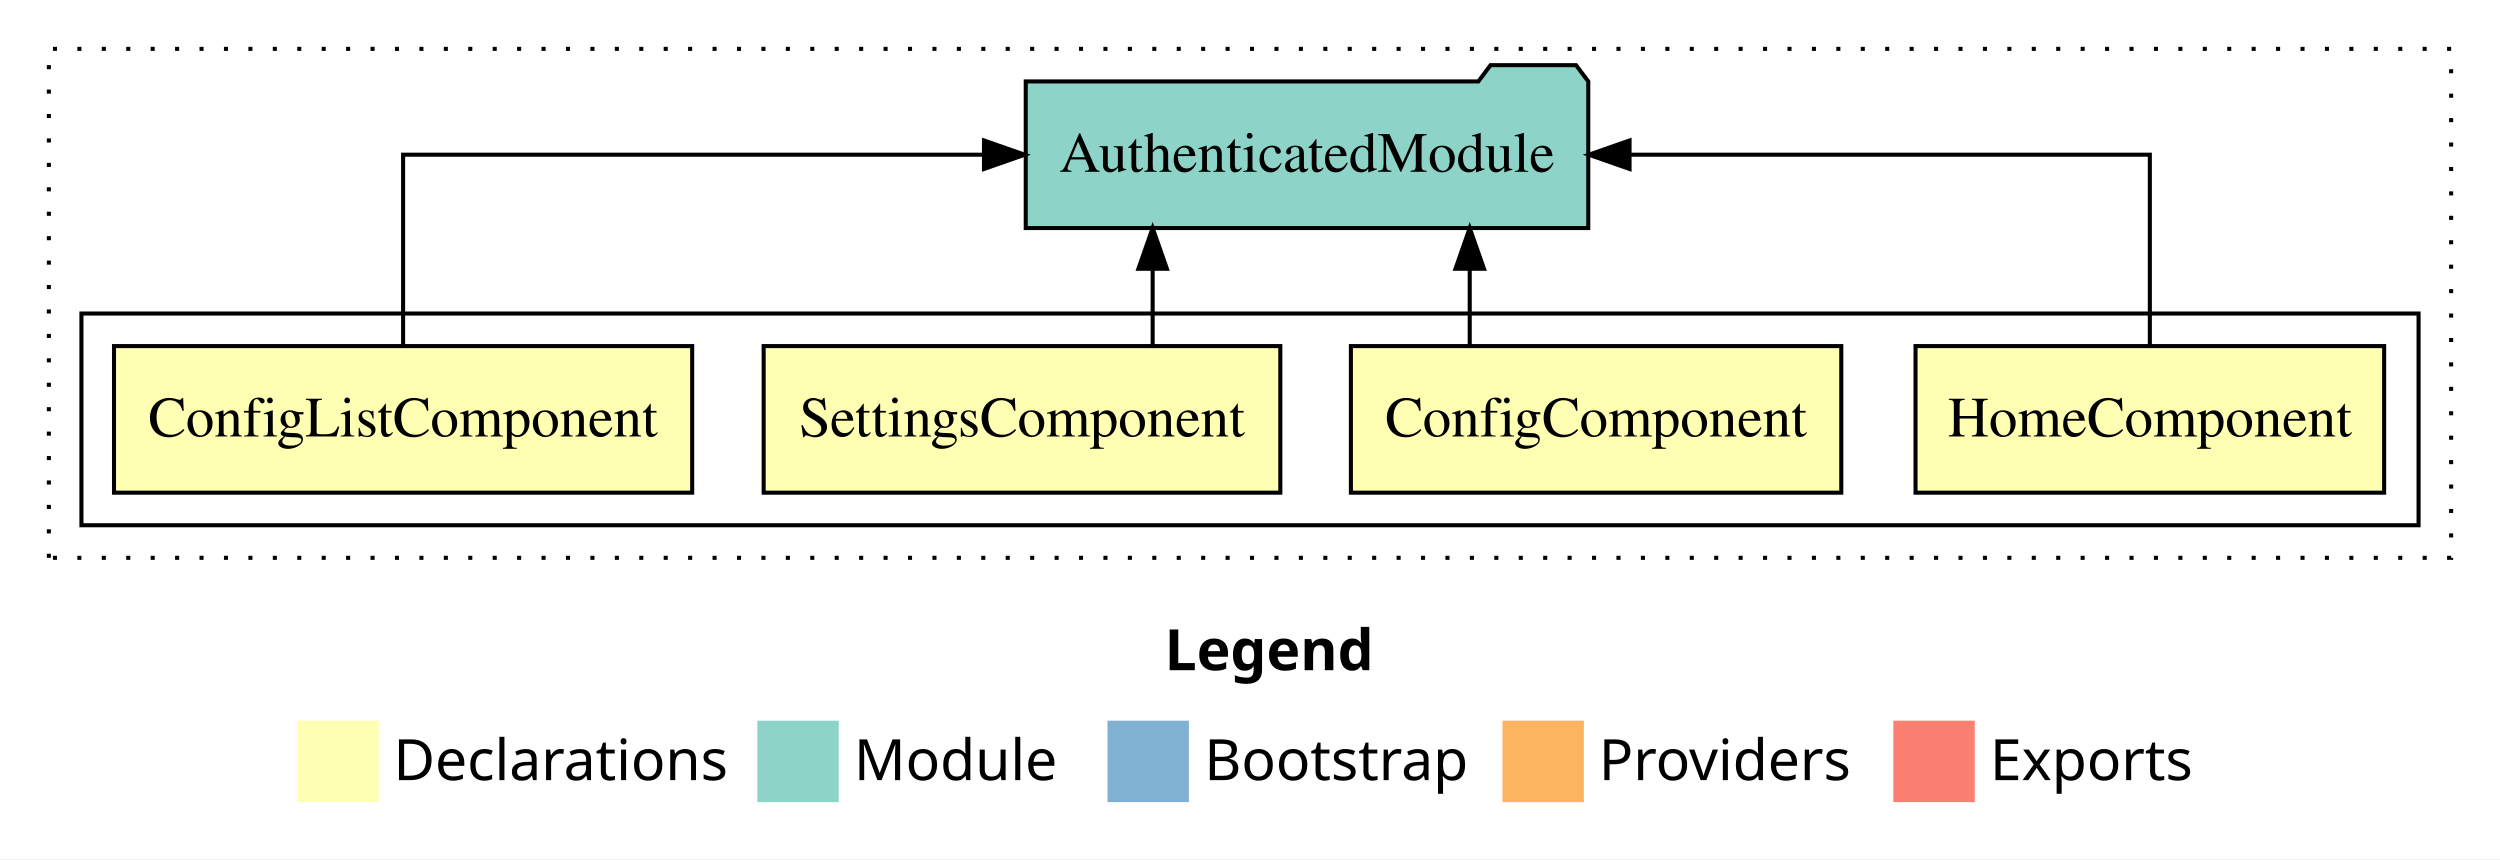
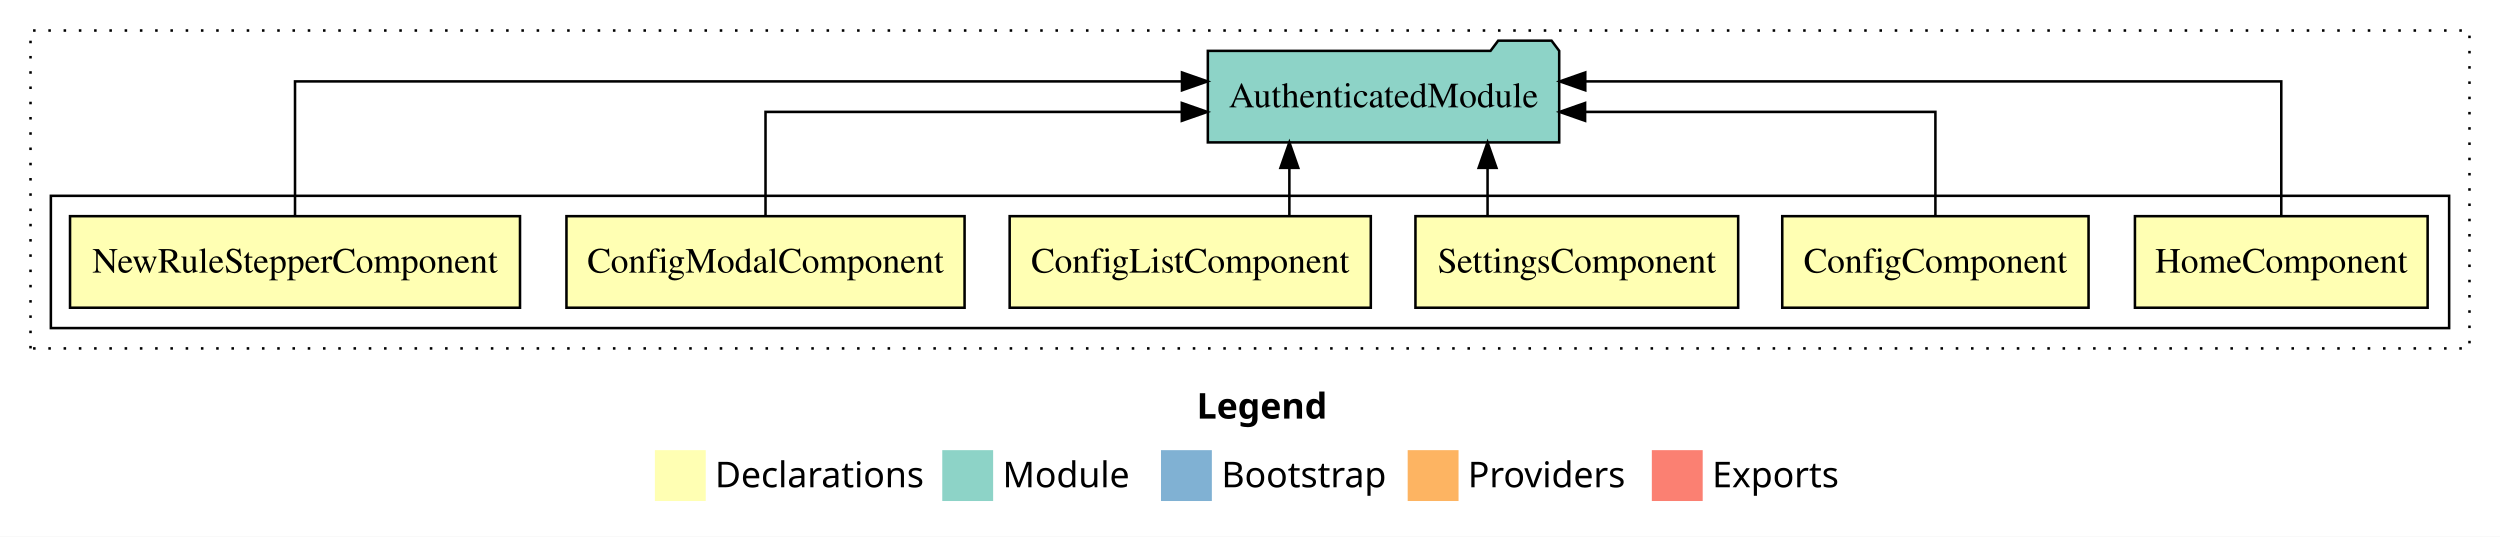
- <svg xmlns="http://www.w3.org/2000/svg" width="614pt" height="211pt" viewBox="0.00 0.00 614.00 211.00">
+ <svg xmlns="http://www.w3.org/2000/svg" width="983pt" height="211pt" viewBox="0.00 0.00 983.00 211.00">
  <g id="graph0" class="graph" transform="scale(1 1) rotate(0) translate(4 207)">
-     <polygon fill="#ffffff" stroke="transparent" points="-4,4 -4,-207 610,-207 610,4 -4,4" />
-     <text text-anchor="start" x="282.009" y="-42.4" font-family="sans-serif" font-weight="bold" font-size="14.00" fill="#000000">Legend</text>
-     <polygon fill="#ffffb3" stroke="transparent" points="69,-10 69,-30 89,-30 89,-10 69,-10" />
-     <text text-anchor="start" x="92.629" y="-15.4" font-family="sans-serif" font-size="14.00" fill="#000000">  Declarations</text>
-     <polygon fill="#8dd3c7" stroke="transparent" points="182,-10 182,-30 202,-30 202,-10 182,-10" />
-     <text text-anchor="start" x="205.725" y="-15.4" font-family="sans-serif" font-size="14.00" fill="#000000">  Module</text>
-     <polygon fill="#80b1d3" stroke="transparent" points="268,-10 268,-30 288,-30 288,-10 268,-10" />
-     <text text-anchor="start" x="291.781" y="-15.4" font-family="sans-serif" font-size="14.00" fill="#000000">  Bootstrap</text>
-     <polygon fill="#fdb462" stroke="transparent" points="365,-10 365,-30 385,-30 385,-10 365,-10" />
-     <text text-anchor="start" x="388.673" y="-15.4" font-family="sans-serif" font-size="14.00" fill="#000000">  Providers</text>
-     <polygon fill="#fb8072" stroke="transparent" points="461,-10 461,-30 481,-30 481,-10 461,-10" />
-     <text text-anchor="start" x="484.726" y="-15.4" font-family="sans-serif" font-size="14.00" fill="#000000">  Exports</text>
+     <polygon fill="#ffffff" stroke="transparent" points="-4,4 -4,-207 979,-207 979,4 -4,4" />
+     <text text-anchor="start" x="466.509" y="-42.4" font-family="sans-serif" font-weight="bold" font-size="14.00" fill="#000000">Legend</text>
+     <polygon fill="#ffffb3" stroke="transparent" points="253.5,-10 253.5,-30 273.5,-30 273.5,-10 253.5,-10" />
+     <text text-anchor="start" x="277.129" y="-15.4" font-family="sans-serif" font-size="14.00" fill="#000000">  Declarations</text>
+     <polygon fill="#8dd3c7" stroke="transparent" points="366.5,-10 366.5,-30 386.5,-30 386.5,-10 366.5,-10" />
+     <text text-anchor="start" x="390.225" y="-15.4" font-family="sans-serif" font-size="14.00" fill="#000000">  Module</text>
+     <polygon fill="#80b1d3" stroke="transparent" points="452.5,-10 452.5,-30 472.5,-30 472.5,-10 452.5,-10" />
+     <text text-anchor="start" x="476.281" y="-15.4" font-family="sans-serif" font-size="14.00" fill="#000000">  Bootstrap</text>
+     <polygon fill="#fdb462" stroke="transparent" points="549.5,-10 549.5,-30 569.5,-30 569.5,-10 549.5,-10" />
+     <text text-anchor="start" x="573.173" y="-15.4" font-family="sans-serif" font-size="14.00" fill="#000000">  Providers</text>
+     <polygon fill="#fb8072" stroke="transparent" points="645.5,-10 645.5,-30 665.5,-30 665.5,-10 645.5,-10" />
+     <text text-anchor="start" x="669.226" y="-15.4" font-family="sans-serif" font-size="14.00" fill="#000000">  Exports</text>
    <g id="clust1" class="cluster">
-       <polygon fill="none" stroke="#000000" stroke-dasharray="1,5" points="8,-70 8,-195 598,-195 598,-70 8,-70" />
+       <polygon fill="none" stroke="#000000" stroke-dasharray="1,5" points="8,-70 8,-195 967,-195 967,-70 8,-70" />
    </g>
    <g id="clust2" class="cluster">
-       <polygon fill="none" stroke="#000000" points="16,-78 16,-130 590,-130 590,-78 16,-78" />
+       <polygon fill="none" stroke="#000000" points="16,-78 16,-130 959,-130 959,-78 16,-78" />
    </g>
    <g id="node1" class="node">
-       <polygon fill="#ffffb3" stroke="#000000" points="581.545,-122 466.455,-122 466.455,-86 581.545,-86 581.545,-122" />
-       <text text-anchor="middle" x="524" y="-99.8" font-family="Times,serif" font-size="14.00" fill="#000000">HomeComponent</text>
+       <polygon fill="#ffffb3" stroke="#000000" points="950.545,-122 835.455,-122 835.455,-86 950.545,-86 950.545,-122" />
+       <text text-anchor="middle" x="893" y="-99.8" font-family="Times,serif" font-size="14.00" fill="#000000">HomeComponent</text>
+     </g>
+     <g id="node7" class="node">
+       <polygon fill="#8dd3c7" stroke="#000000" points="609.077,-187 606.077,-191 585.077,-191 582.077,-187 470.923,-187 470.923,-151 609.077,-151 609.077,-187" />
+       <text text-anchor="middle" x="540" y="-164.8" font-family="Times,serif" font-size="14.00" fill="#000000">AuthenticatedModule</text>
+     </g>
+     <g id="edge1" class="edge">
+       <path fill="none" stroke="#000000" d="M893,-122.284C893,-143.321 893,-175 893,-175 893,-175 619.32,-175 619.32,-175" />
+       <polygon fill="#000000" stroke="#000000" points="619.32,-171.5 609.32,-175 619.32,-178.5 619.32,-171.5" />
+     </g>
+     <g id="node2" class="node">
+       <polygon fill="#ffffb3" stroke="#000000" points="817.22,-122 696.78,-122 696.78,-86 817.22,-86 817.22,-122" />
+       <text text-anchor="middle" x="757" y="-99.8" font-family="Times,serif" font-size="14.00" fill="#000000">ConfigComponent</text>
+     </g>
+     <g id="edge2" class="edge">
+       <path fill="none" stroke="#000000" d="M757,-122.022C757,-139.373 757,-163 757,-163 757,-163 619.257,-163 619.257,-163" />
+       <polygon fill="#000000" stroke="#000000" points="619.257,-159.5 609.257,-163 619.257,-166.5 619.257,-159.5" />
+     </g>
+     <g id="node3" class="node">
+       <polygon fill="#ffffb3" stroke="#000000" points="679.447,-122 552.553,-122 552.553,-86 679.447,-86 679.447,-122" />
+       <text text-anchor="middle" x="616" y="-99.8" font-family="Times,serif" font-size="14.00" fill="#000000">SettingsComponent</text>
+     </g>
+     <g id="edge3" class="edge">
+       <path fill="none" stroke="#000000" d="M580.908,-122.106C580.908,-122.106 580.908,-140.991 580.908,-140.991" />
+       <polygon fill="#000000" stroke="#000000" points="577.408,-140.991 580.908,-150.991 584.408,-140.991 577.408,-140.991" />
+     </g>
+     <g id="node4" class="node">
+       <polygon fill="#ffffb3" stroke="#000000" points="534.999,-122 393.001,-122 393.001,-86 534.999,-86 534.999,-122" />
+       <text text-anchor="middle" x="464" y="-99.8" font-family="Times,serif" font-size="14.00" fill="#000000">ConfigListComponent</text>
+     </g>
+     <g id="edge4" class="edge">
+       <path fill="none" stroke="#000000" d="M502.98,-122.106C502.98,-122.106 502.98,-140.991 502.98,-140.991" />
+       <polygon fill="#000000" stroke="#000000" points="499.48,-140.991 502.98,-150.991 506.48,-140.991 499.48,-140.991" />
    </g>
    <g id="node5" class="node">
-       <polygon fill="#8dd3c7" stroke="#000000" points="386.077,-187 383.077,-191 362.077,-191 359.077,-187 247.923,-187 247.923,-151 386.077,-151 386.077,-187" />
-       <text text-anchor="middle" x="317" y="-164.8" font-family="Times,serif" font-size="14.00" fill="#000000">AuthenticatedModule</text>
+       <polygon fill="#ffffb3" stroke="#000000" points="375.27,-122 218.73,-122 218.73,-86 375.27,-86 375.27,-122" />
+       <text text-anchor="middle" x="297" y="-99.8" font-family="Times,serif" font-size="14.00" fill="#000000">ConfigModalComponent</text>
    </g>
-     <g id="edge1" class="edge">
-       <path fill="none" stroke="#000000" d="M524,-122.106C524,-141.339 524,-169 524,-169 524,-169 396.216,-169 396.216,-169" />
-       <polygon fill="#000000" stroke="#000000" points="396.216,-165.5 386.216,-169 396.216,-172.5 396.216,-165.5" />
+     <g id="edge5" class="edge">
+       <path fill="none" stroke="#000000" d="M297,-122.022C297,-139.373 297,-163 297,-163 297,-163 460.691,-163 460.691,-163" />
+       <polygon fill="#000000" stroke="#000000" points="460.691,-166.5 470.691,-163 460.691,-159.5 460.691,-166.5" />
    </g>
-     <g id="node2" class="node">
-       <polygon fill="#ffffb3" stroke="#000000" points="448.22,-122 327.78,-122 327.78,-86 448.22,-86 448.22,-122" />
-       <text text-anchor="middle" x="388" y="-99.8" font-family="Times,serif" font-size="14.00" fill="#000000">ConfigComponent</text>
+     <g id="node6" class="node">
+       <polygon fill="#ffffb3" stroke="#000000" points="200.465,-122 23.535,-122 23.535,-86 200.465,-86 200.465,-122" />
+       <text text-anchor="middle" x="112" y="-99.8" font-family="Times,serif" font-size="14.00" fill="#000000">NewRuleStepperComponent</text>
    </g>
-     <g id="edge2" class="edge">
-       <path fill="none" stroke="#000000" d="M356.964,-122.106C356.964,-122.106 356.964,-140.991 356.964,-140.991" />
-       <polygon fill="#000000" stroke="#000000" points="353.464,-140.991 356.964,-150.991 360.464,-140.991 353.464,-140.991" />
-     </g>
-     <g id="node3" class="node">
-       <polygon fill="#ffffb3" stroke="#000000" points="310.447,-122 183.553,-122 183.553,-86 310.447,-86 310.447,-122" />
-       <text text-anchor="middle" x="247" y="-99.8" font-family="Times,serif" font-size="14.00" fill="#000000">SettingsComponent</text>
-     </g>
-     <g id="edge3" class="edge">
-       <path fill="none" stroke="#000000" d="M279.092,-122.106C279.092,-122.106 279.092,-140.991 279.092,-140.991" />
-       <polygon fill="#000000" stroke="#000000" points="275.592,-140.991 279.092,-150.991 282.592,-140.991 275.592,-140.991" />
-     </g>
-     <g id="node4" class="node">
-       <polygon fill="#ffffb3" stroke="#000000" points="165.999,-122 24.001,-122 24.001,-86 165.999,-86 165.999,-122" />
-       <text text-anchor="middle" x="95" y="-99.8" font-family="Times,serif" font-size="14.00" fill="#000000">ConfigListComponent</text>
-     </g>
-     <g id="edge4" class="edge">
-       <path fill="none" stroke="#000000" d="M95,-122.106C95,-141.339 95,-169 95,-169 95,-169 237.671,-169 237.671,-169" />
-       <polygon fill="#000000" stroke="#000000" points="237.671,-172.5 247.671,-169 237.671,-165.5 237.671,-172.5" />
+     <g id="edge6" class="edge">
+       <path fill="none" stroke="#000000" d="M112,-122.284C112,-143.321 112,-175 112,-175 112,-175 460.759,-175 460.759,-175" />
+       <polygon fill="#000000" stroke="#000000" points="460.759,-178.5 470.759,-175 460.759,-171.5 460.759,-178.5" />
    </g>
  </g>
</svg>
